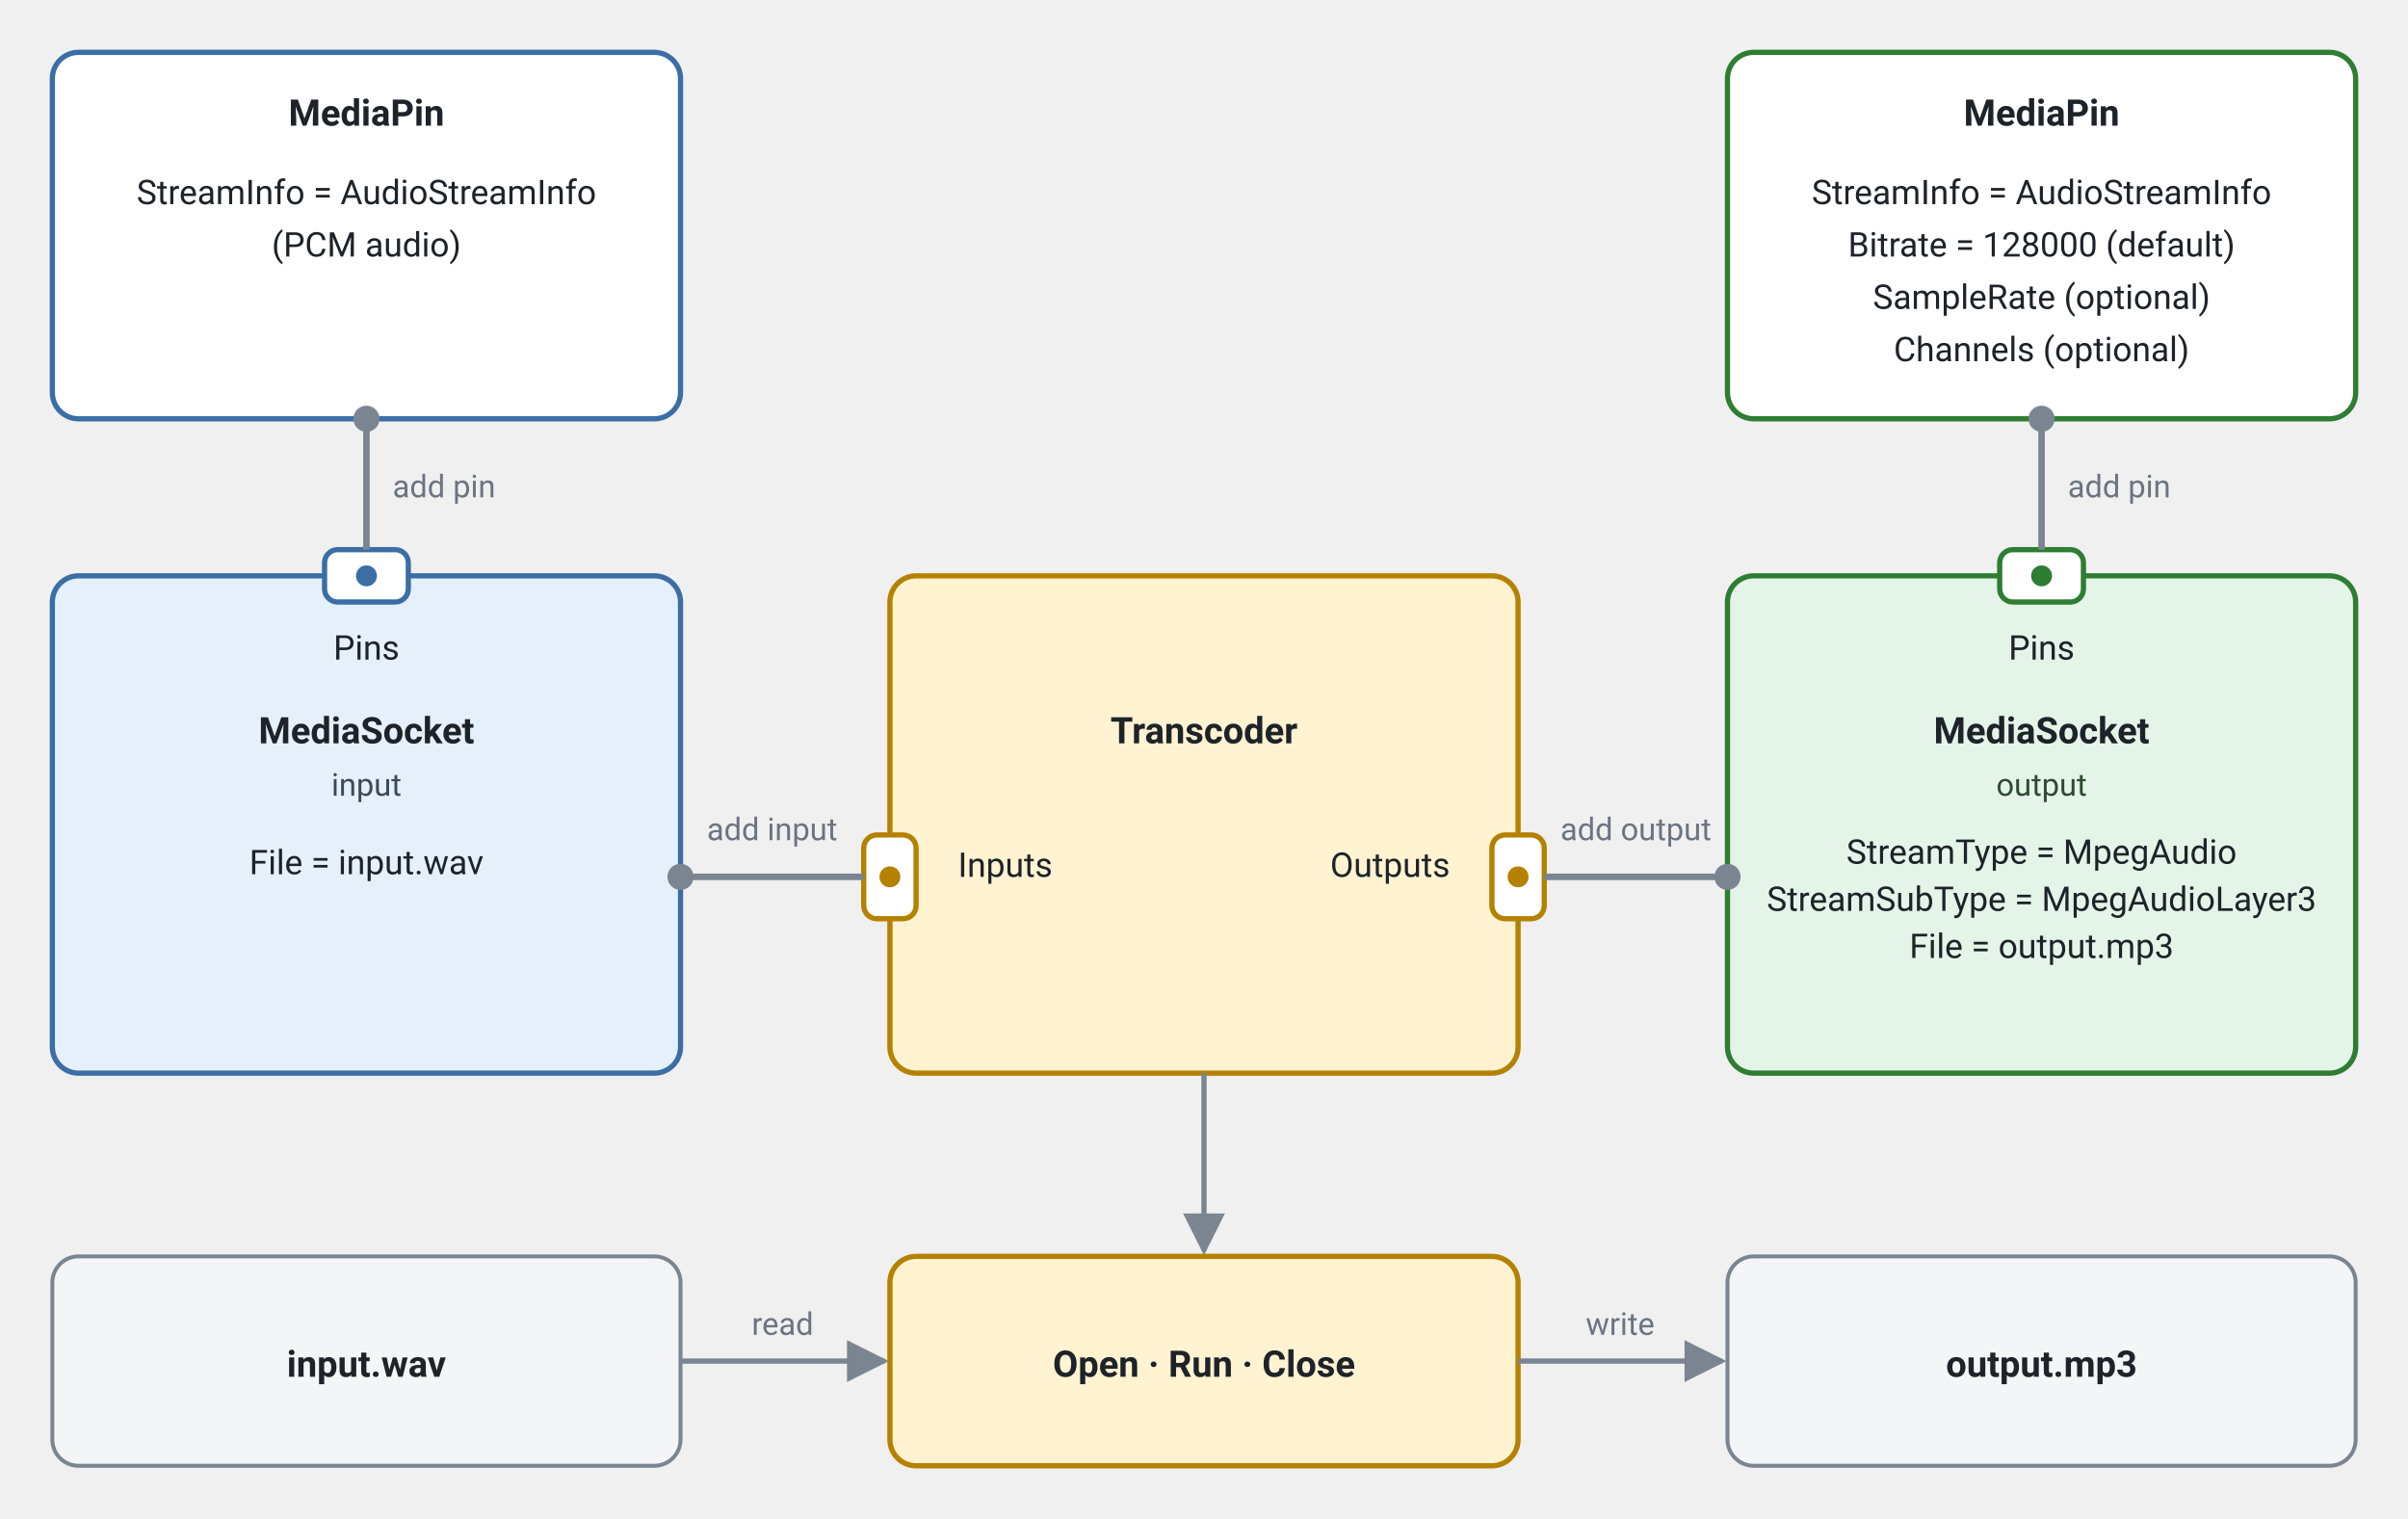
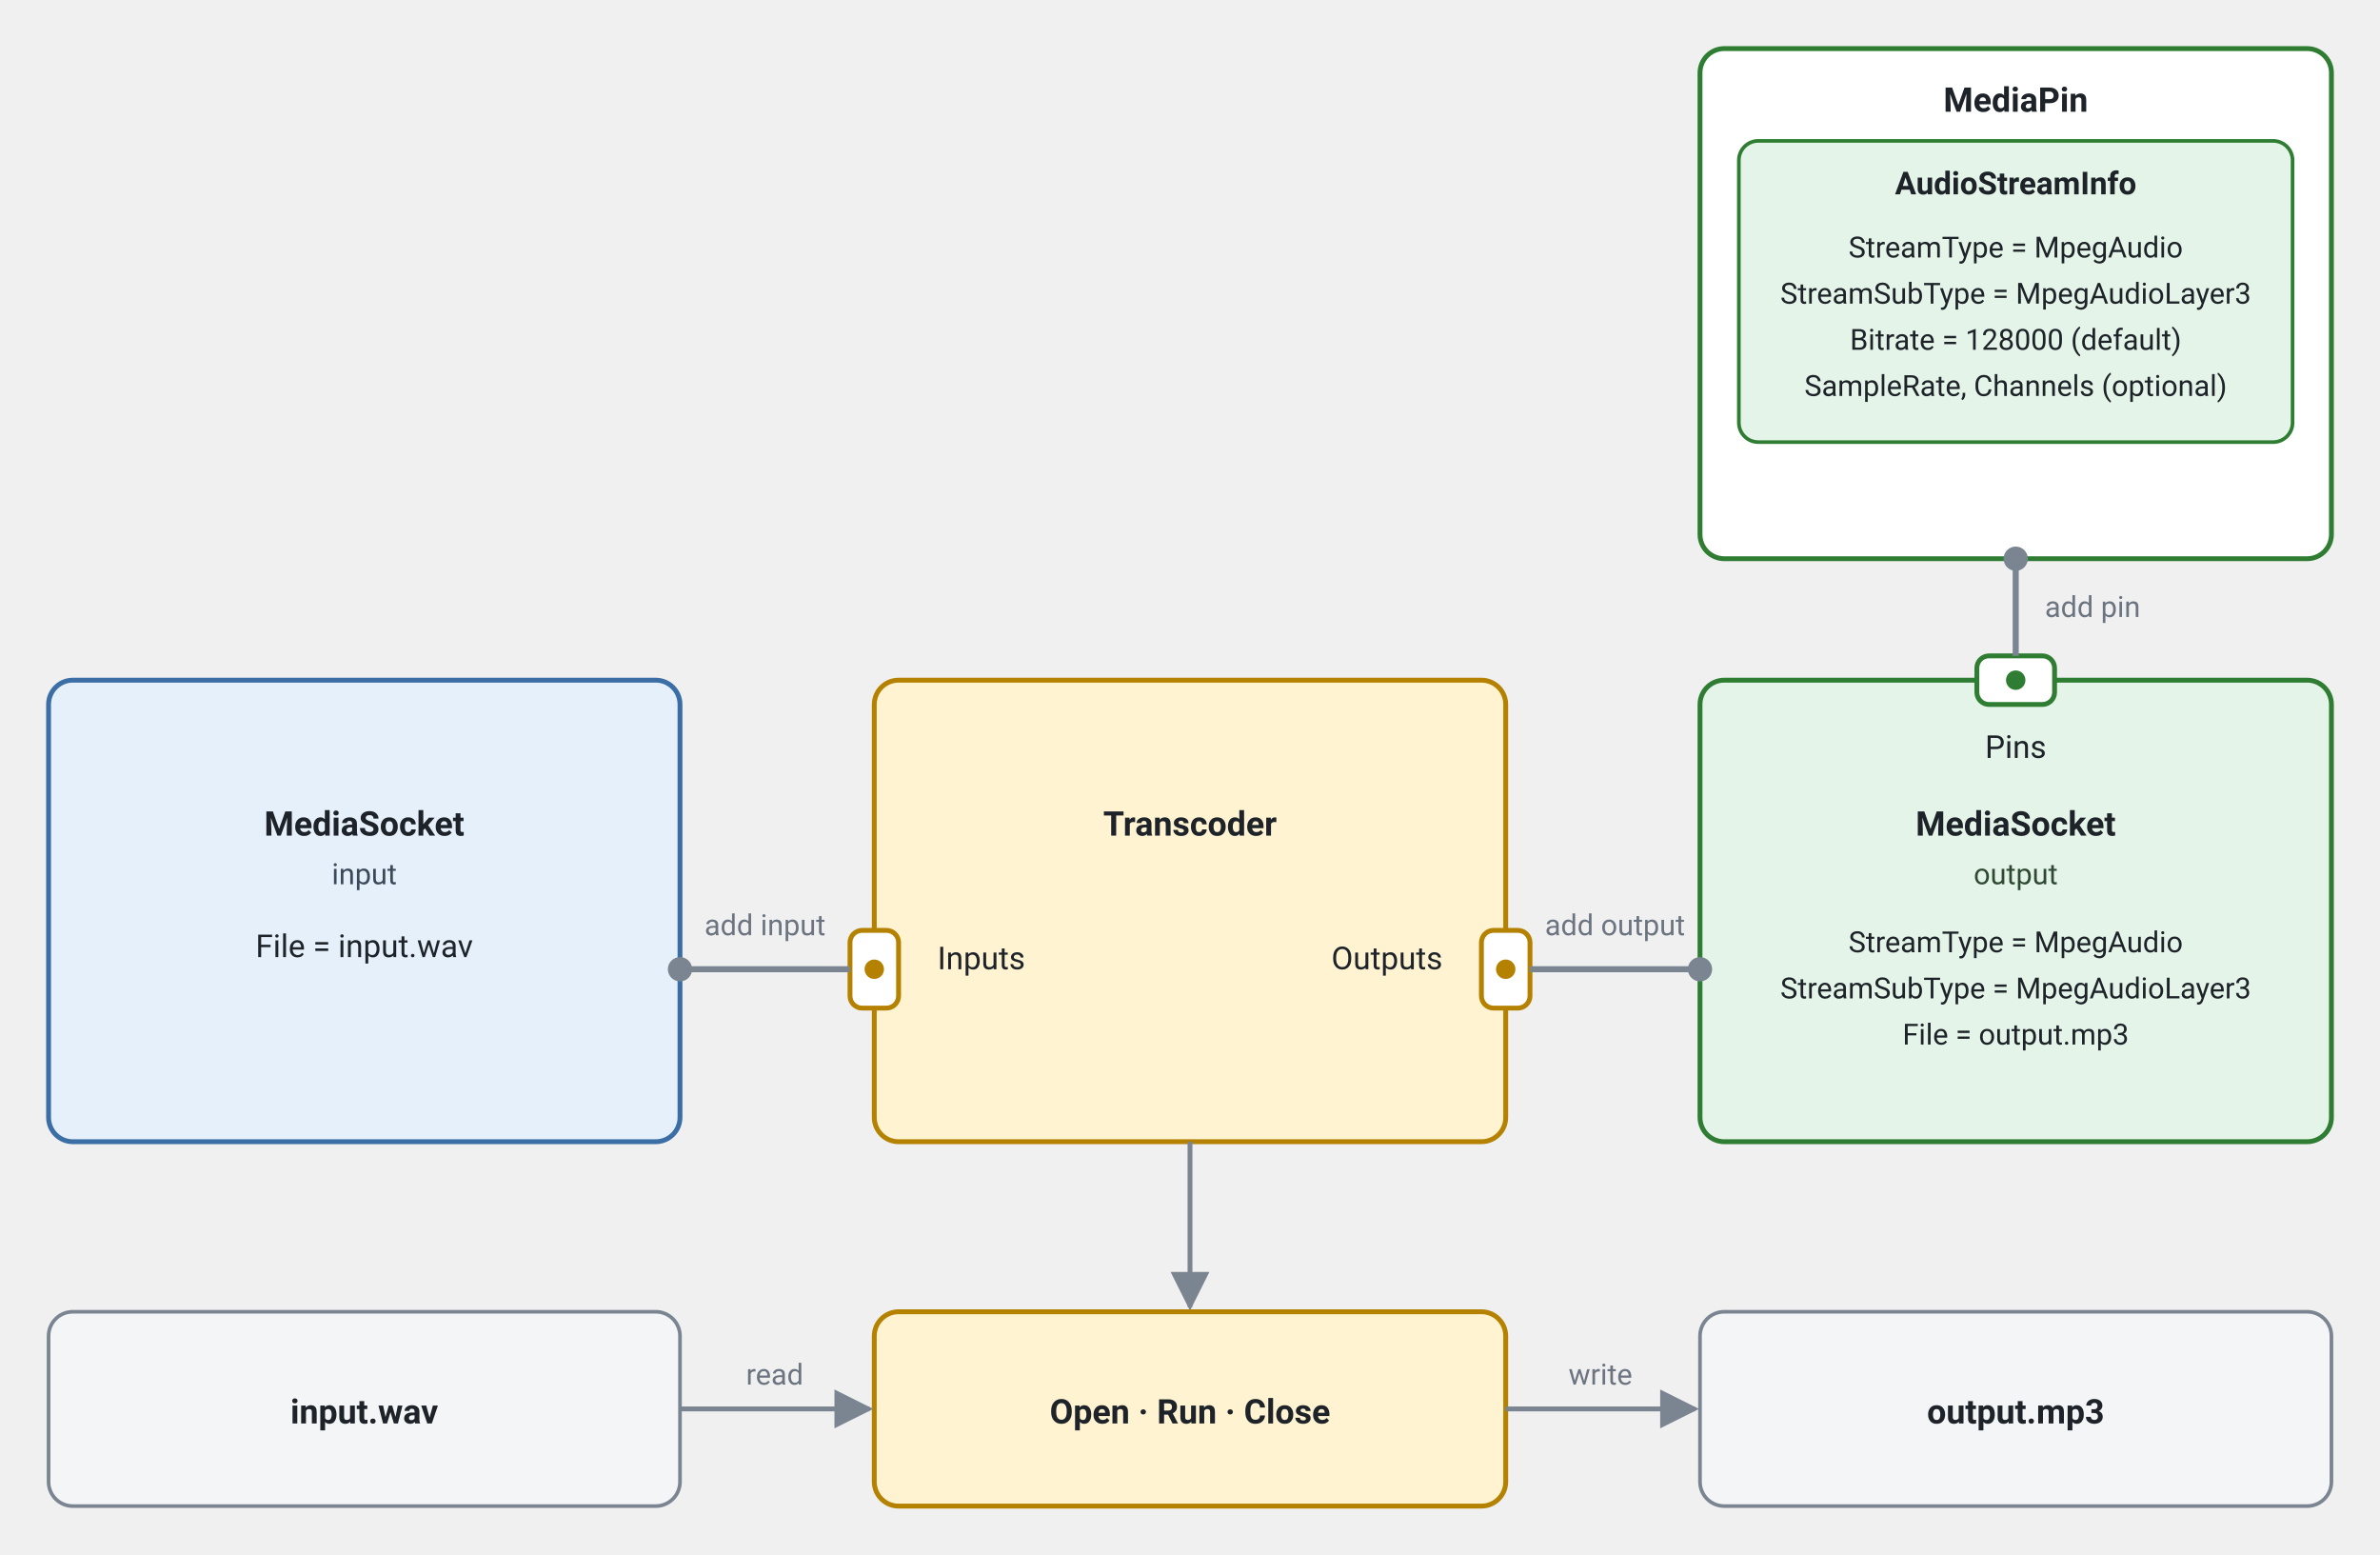
- <svg xmlns="http://www.w3.org/2000/svg" viewBox="0 0 920 580" role="img" aria-labelledby="t d" font-family="-apple-system, 'Segoe UI', Roboto, Helvetica, Arial, sans-serif" font-size="14">
+ <svg xmlns="http://www.w3.org/2000/svg" viewBox="0 0 980 640" role="img" aria-labelledby="t d" font-family="-apple-system, 'Segoe UI', Roboto, Helvetica, Arial, sans-serif" font-size="14">
  <defs>
    <marker id="ar" viewBox="0 0 10 10" refX="9" refY="5" markerWidth="8" markerHeight="8" orient="auto">
      <path d="M0 0 L10 5 L0 10 z" fill="#7a8591" />
    </marker>
  </defs>
-   <rect x="20" y="20" width="240" height="140" rx="10" fill="#ffffff" stroke="#3b6ea5" stroke-width="2" />
-   <text x="140" y="48" text-anchor="middle" font-weight="700" fill="#1d2329">MediaPin</text>
-   <g fill="#1d2329" font-size="13" text-anchor="middle">
-     <text x="140" y="78">StreamInfo = AudioStreamInfo</text>
-     <text x="140" y="98">(PCM audio)</text>
+   <rect x="700" y="20" width="260" height="210" rx="10" fill="#ffffff" stroke="#2e7d32" stroke-width="2" />
+   <text x="830" y="46" text-anchor="middle" font-weight="700" fill="#1d2329">MediaPin</text>
+   <rect x="716" y="58" width="228" height="124" rx="8" fill="#e5f4e8" stroke="#2e7d32" stroke-width="1.5" />
+   <text x="830" y="80" text-anchor="middle" font-weight="700" fill="#1d2329" font-size="13">AudioStreamInfo</text>
+   <g fill="#1d2329" font-size="12" text-anchor="middle">
+     <text x="830" y="106">StreamType = MpegAudio</text>
+     <text x="830" y="125">StreamSubType = MpegAudioLayer3</text>
+     <text x="830" y="144">Bitrate = 128000 (default)</text>
+     <text x="830" y="163">SampleRate, Channels (optional)</text>
  </g>
-   <rect x="660" y="20" width="240" height="140" rx="10" fill="#ffffff" stroke="#2e7d32" stroke-width="2" />
-   <text x="780" y="48" text-anchor="middle" font-weight="700" fill="#1d2329">MediaPin</text>
-   <g fill="#1d2329" font-size="13" text-anchor="middle">
-     <text x="780" y="78">StreamInfo = AudioStreamInfo</text>
-     <text x="780" y="98">Bitrate = 128000 (default)</text>
-     <text x="780" y="118">SampleRate (optional)</text>
-     <text x="780" y="138">Channels (optional)</text>
+   <rect x="20" y="280" width="260" height="190" rx="10" fill="#e6f0fa" stroke="#3b6ea5" stroke-width="2" />
+   <text x="150" y="344" text-anchor="middle" font-weight="700" fill="#1d2329">MediaSocket</text>
+   <text x="150" y="364" text-anchor="middle" fill="#3b4a5a" font-size="12">input</text>
+   <text x="150" y="394" text-anchor="middle" fill="#1d2329" font-size="13">File = input.wav</text>
+   <rect x="360" y="280" width="260" height="190" rx="10" fill="#fff3d1" stroke="#b58100" stroke-width="2" />
+   <text x="490" y="344" text-anchor="middle" font-weight="700" fill="#1d2329">Transcoder</text>
+   <g fill="#1d2329" font-size="13">
+     <text x="386" y="399" text-anchor="start">Inputs</text>
+     <text x="594" y="399" text-anchor="end">Outputs</text>
  </g>
-   <rect x="20" y="220" width="240" height="190" rx="10" fill="#e6f0fa" stroke="#3b6ea5" stroke-width="2" />
-   <text x="140" y="252" text-anchor="middle" fill="#1d2329" font-size="13">Pins</text>
-   <text x="140" y="284" text-anchor="middle" font-weight="700" fill="#1d2329">MediaSocket</text>
-   <text x="140" y="304" text-anchor="middle" fill="#3b4a5a" font-size="12">input</text>
-   <text x="140" y="334" text-anchor="middle" fill="#1d2329" font-size="13">File = input.wav</text>
-   <rect x="340" y="220" width="240" height="190" rx="10" fill="#fff3d1" stroke="#b58100" stroke-width="2" />
-   <text x="460" y="284" text-anchor="middle" font-weight="700" fill="#1d2329">Transcoder</text>
-   <g fill="#1d2329" font-size="13">
-     <text x="366" y="335" text-anchor="start">Inputs</text>
-     <text x="554" y="335" text-anchor="end">Outputs</text>
-   </g>
-   <rect x="660" y="220" width="240" height="190" rx="10" fill="#e5f4e8" stroke="#2e7d32" stroke-width="2" />
-   <text x="780" y="252" text-anchor="middle" fill="#1d2329" font-size="13">Pins</text>
-   <text x="780" y="284" text-anchor="middle" font-weight="700" fill="#1d2329">MediaSocket</text>
-   <text x="780" y="304" text-anchor="middle" fill="#2f4a33" font-size="12">output</text>
-   <g fill="#1d2329" font-size="13" text-anchor="middle">
-     <text x="780" y="330">StreamType = MpegAudio</text>
-     <text x="780" y="348">StreamSubType = MpegAudioLayer3</text>
-     <text x="780" y="366">File = output.mp3</text>
+   <rect x="700" y="280" width="260" height="190" rx="10" fill="#e5f4e8" stroke="#2e7d32" stroke-width="2" />
+   <text x="830" y="312" text-anchor="middle" fill="#1d2329" font-size="13">Pins</text>
+   <text x="830" y="344" text-anchor="middle" font-weight="700" fill="#1d2329">MediaSocket</text>
+   <text x="830" y="364" text-anchor="middle" fill="#2f4a33" font-size="12">output</text>
+   <g fill="#1d2329" font-size="12" text-anchor="middle">
+     <text x="830" y="392">StreamType = MpegAudio</text>
+     <text x="830" y="411">StreamSubType = MpegAudioLayer3</text>
+     <text x="830" y="430">File = output.mp3</text>
  </g>
  <g fill="#ffffff" stroke-width="2">
-     <rect x="124" y="210" width="32" height="20" rx="5" stroke="#3b6ea5" />
-     <rect x="764" y="210" width="32" height="20" rx="5" stroke="#2e7d32" />
-     <rect x="330" y="319" width="20" height="32" rx="5" stroke="#b58100" />
-     <rect x="570" y="319" width="20" height="32" rx="5" stroke="#b58100" />
+     <rect x="814" y="270" width="32" height="20" rx="5" stroke="#2e7d32" />
+     <rect x="350" y="383" width="20" height="32" rx="5" stroke="#b58100" />
+     <rect x="610" y="383" width="20" height="32" rx="5" stroke="#b58100" />
  </g>
  <g>
-     <circle cx="140" cy="220" r="4" fill="#3b6ea5" />
-     <circle cx="780" cy="220" r="4" fill="#2e7d32" />
-     <circle cx="340" cy="335" r="4" fill="#b58100" />
-     <circle cx="580" cy="335" r="4" fill="#b58100" />
+     <circle cx="830" cy="280" r="4" fill="#2e7d32" />
+     <circle cx="360" cy="399" r="4" fill="#b58100" />
+     <circle cx="620" cy="399" r="4" fill="#b58100" />
  </g>
  <g stroke="#7a8591" stroke-width="2.5" fill="none">
-     <line x1="140" y1="160" x2="140" y2="210" />
-     <line x1="780" y1="160" x2="780" y2="210" />
-     <line x1="260" y1="335" x2="330" y2="335" />
-     <line x1="590" y1="335" x2="660" y2="335" />
+     <line x1="830" y1="230" x2="830" y2="270" />
+     <line x1="280" y1="399" x2="350" y2="399" />
+     <line x1="630" y1="399" x2="700" y2="399" />
  </g>
  <g fill="#7a8591">
-     <circle cx="140" cy="160" r="5" />
-     <circle cx="780" cy="160" r="5" />
-     <circle cx="260" cy="335" r="5" />
-     <circle cx="660" cy="335" r="5" />
+     <circle cx="830" cy="230" r="5" />
+     <circle cx="280" cy="399" r="5" />
+     <circle cx="700" cy="399" r="5" />
  </g>
  <g fill="#6b7480" font-size="12">
-     <text x="150" y="190" text-anchor="start">add pin</text>
-     <text x="790" y="190" text-anchor="start">add pin</text>
-     <text x="295" y="321" text-anchor="middle">add input</text>
-     <text x="625" y="321" text-anchor="middle">add output</text>
+     <text x="842" y="254" text-anchor="start">add pin</text>
+     <text x="315" y="385" text-anchor="middle">add input</text>
+     <text x="665" y="385" text-anchor="middle">add output</text>
  </g>
-   <line x1="460" y1="410" x2="460" y2="478" stroke="#7a8591" stroke-width="2" marker-end="url(#ar)" />
+   <line x1="490" y1="470" x2="490" y2="538" stroke="#7a8591" stroke-width="2" marker-end="url(#ar)" />
  <g stroke="#7a8591" stroke-width="1.5" fill="#f4f5f7">
-     <rect x="20" y="480" width="240" height="80" rx="10" />
-     <rect x="660" y="480" width="240" height="80" rx="10" />
+     <rect x="20" y="540" width="260" height="80" rx="10" />
+     <rect x="700" y="540" width="260" height="80" rx="10" />
  </g>
-   <rect x="340" y="480" width="240" height="80" rx="10" fill="#fff3d1" stroke="#b58100" stroke-width="2" />
+   <rect x="360" y="540" width="260" height="80" rx="10" fill="#fff3d1" stroke="#b58100" stroke-width="2" />
  <g fill="#1d2329" text-anchor="middle" font-weight="600">
-     <text x="140" y="526">input.wav</text>
-     <text x="780" y="526">output.mp3</text>
-     <text x="460" y="526">Open · Run · Close</text>
+     <text x="150" y="586">input.wav</text>
+     <text x="830" y="586">output.mp3</text>
+     <text x="490" y="586">Open · Run · Close</text>
  </g>
  <g stroke="#7a8591" stroke-width="2" fill="none" marker-end="url(#ar)">
-     <line x1="260" y1="520" x2="338" y2="520" />
-     <line x1="580" y1="520" x2="658" y2="520" />
+     <line x1="280" y1="580" x2="358" y2="580" />
+     <line x1="620" y1="580" x2="698" y2="580" />
  </g>
  <g fill="#6b7480" font-size="12" text-anchor="middle">
-     <text x="299" y="510">read</text>
-     <text x="619" y="510">write</text>
+     <text x="319" y="570">read</text>
+     <text x="659" y="570">write</text>
  </g>
</svg>
